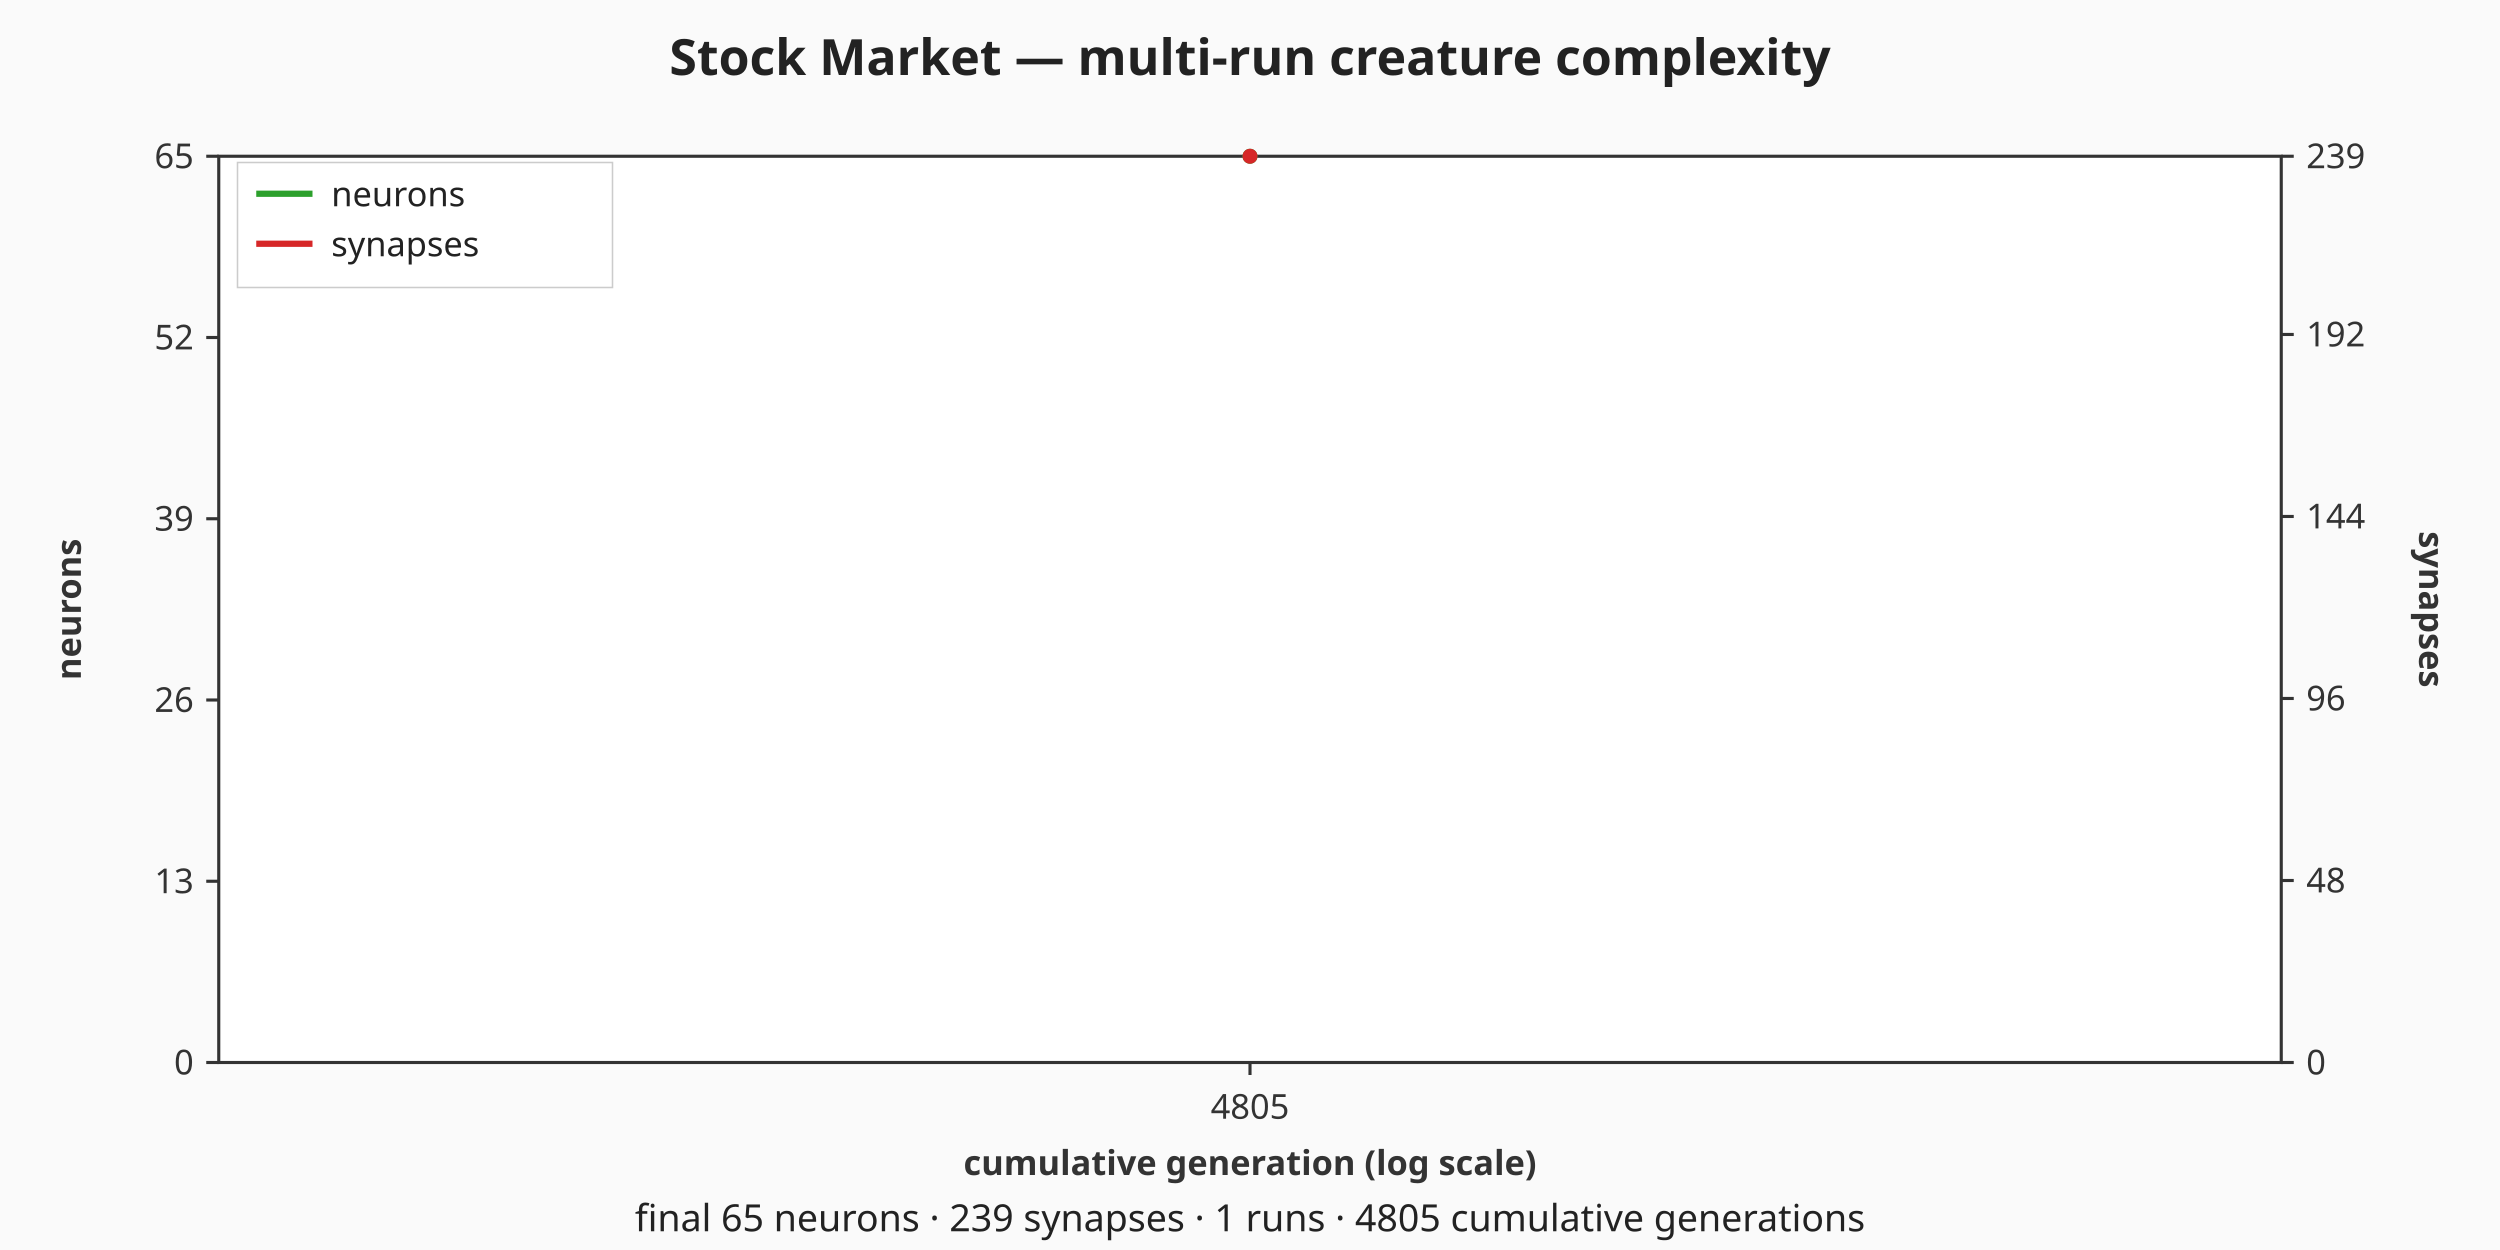
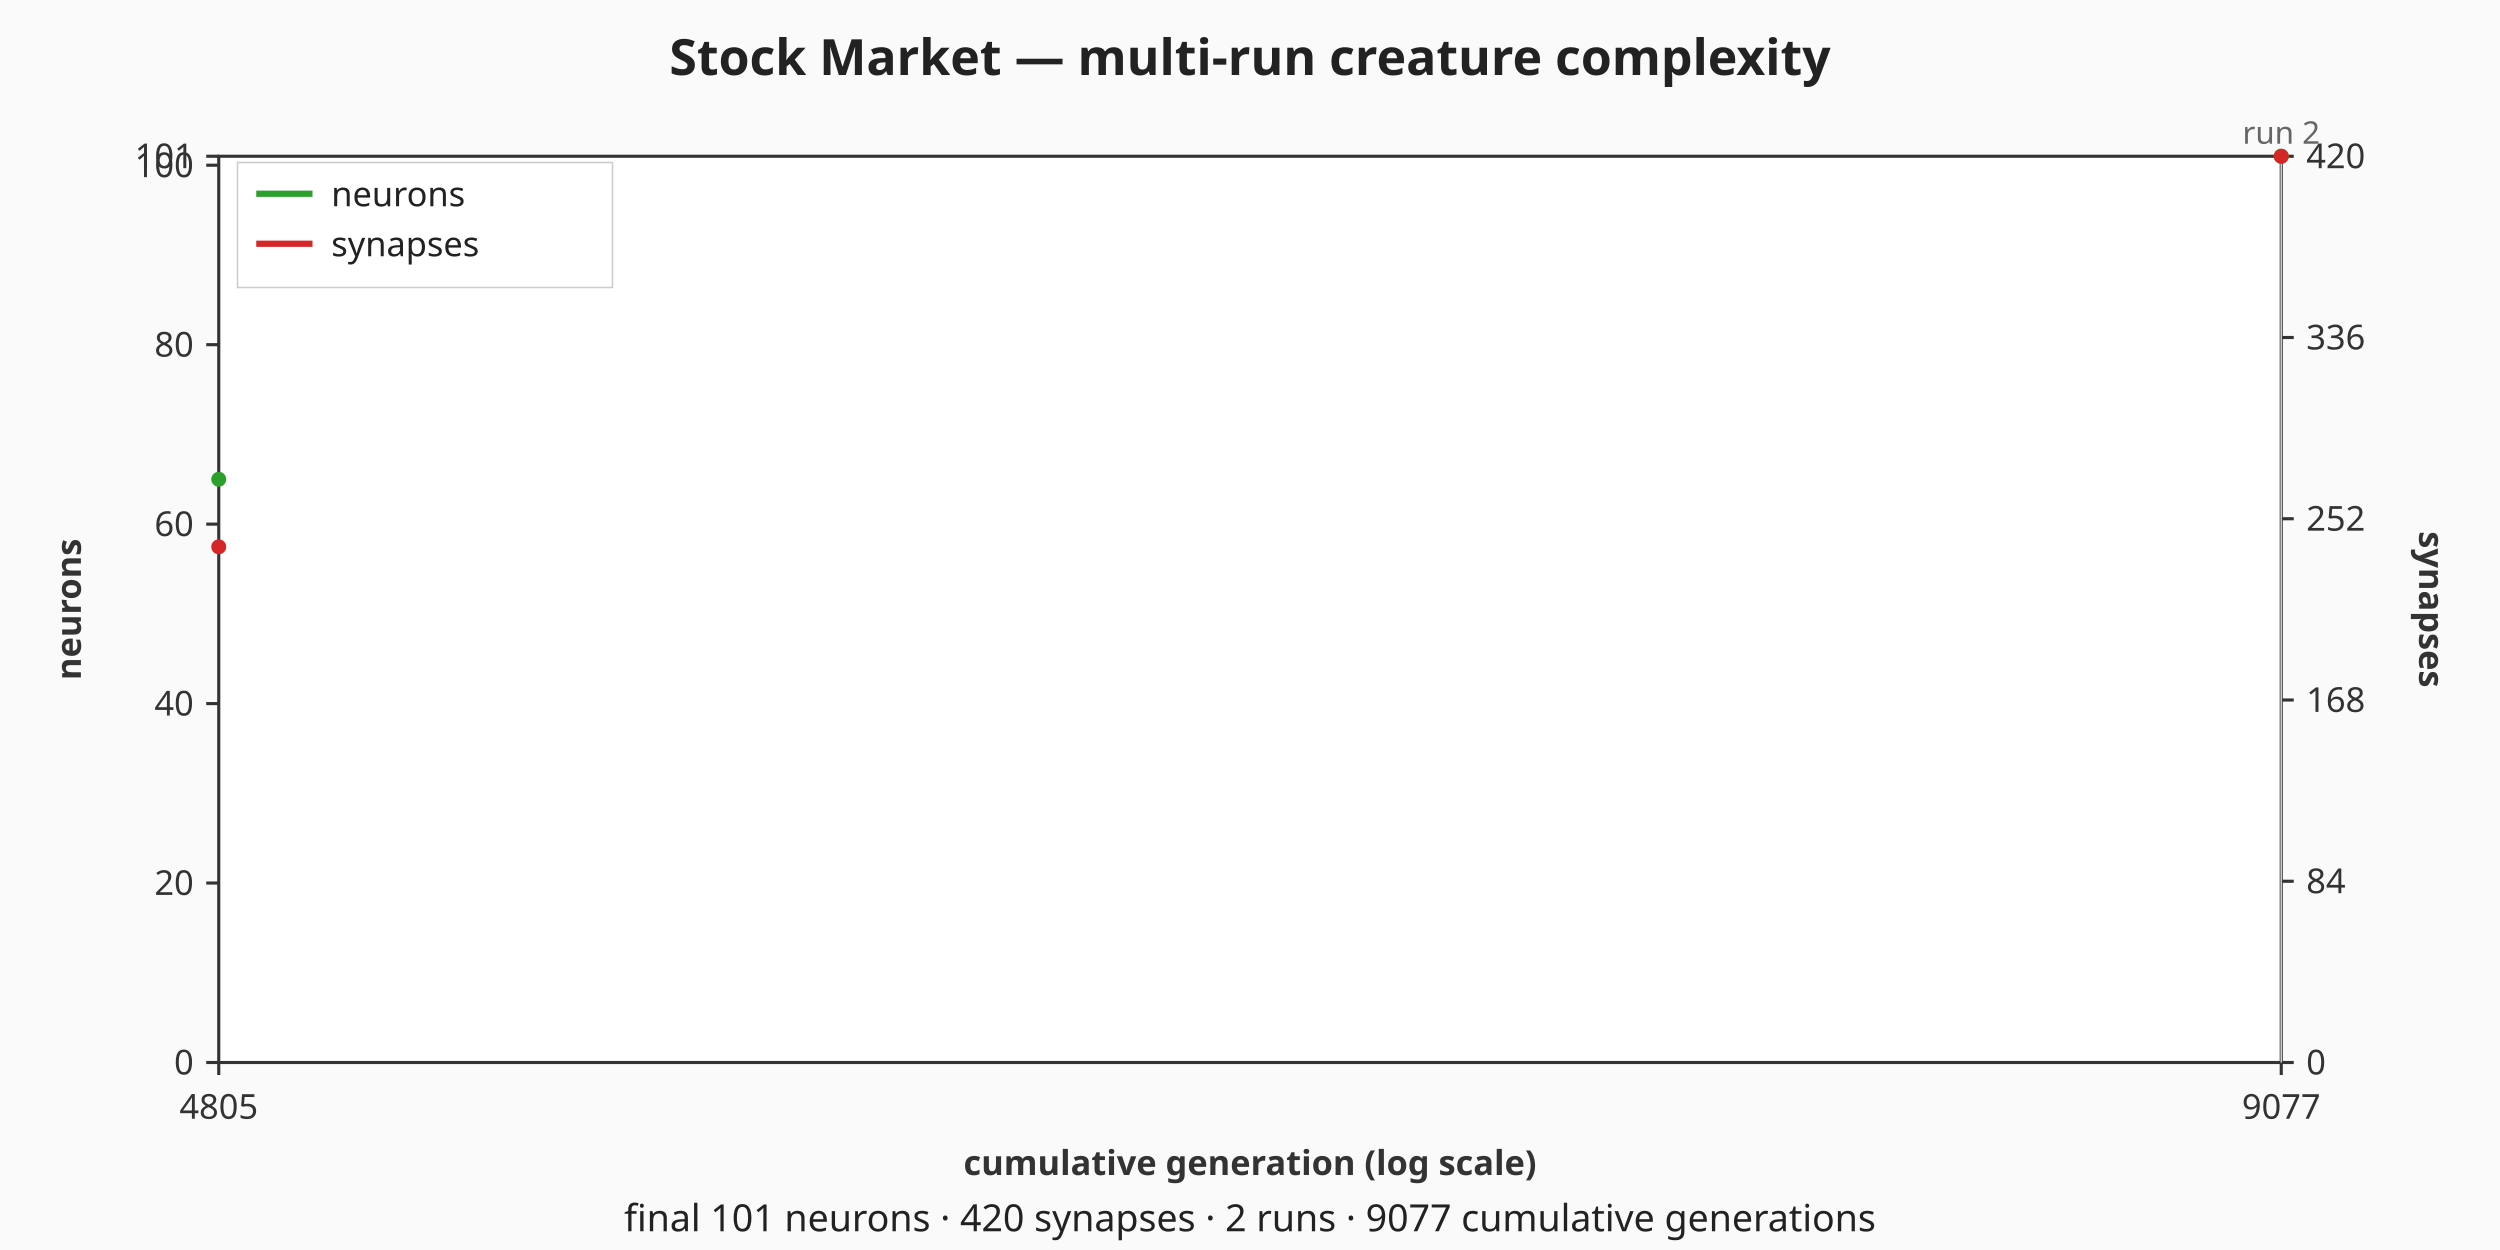
<svg xmlns="http://www.w3.org/2000/svg" viewBox="0 0 800 400" width="800" height="400" role="img" aria-label="Stock Market — multi-run creature complexity dual-axis chart">
  <rect width="800" height="400" fill="#fafafa" />
  <text x="400" y="24" text-anchor="middle" font-family="sans-serif" font-size="16" font-weight="bold" fill="#222">Stock Market — multi-run creature complexity</text>
  <rect x="70" y="50" width="660" height="290" fill="#ffffff" stroke="#333333" stroke-width="1" />
  <g class="x-axis" font-family="sans-serif" font-size="11" fill="#333333">
-     <line x1="400" y1="340" x2="400" y2="344" stroke="#333333" stroke-width="1" />
-     <text x="400" y="358" text-anchor="middle">4805</text>
+     <line x1="70" y1="340" x2="70" y2="344" stroke="#333333" stroke-width="1" />
+     <text x="70" y="358" text-anchor="middle">4805</text>
+     <line x1="730" y1="340" x2="730" y2="344" stroke="#333333" stroke-width="1" />
+     <text x="730" y="358" text-anchor="middle">9077</text>
    <text x="400" y="376" text-anchor="middle" font-weight="bold">cumulative generation (log scale)</text>
  </g>
  <g class="left-axis" font-family="sans-serif" font-size="11" fill="#333333">
    <line x1="66" y1="340" x2="70" y2="340" stroke="#333333" stroke-width="1" />
    <text x="62" y="340" text-anchor="end" dominant-baseline="middle">0</text>
-     <line x1="66" y1="282" x2="70" y2="282" stroke="#333333" stroke-width="1" />
-     <text x="62" y="282" text-anchor="end" dominant-baseline="middle">13</text>
-     <line x1="66" y1="224" x2="70" y2="224" stroke="#333333" stroke-width="1" />
-     <text x="62" y="224" text-anchor="end" dominant-baseline="middle">26</text>
-     <line x1="66" y1="166" x2="70" y2="166" stroke="#333333" stroke-width="1" />
-     <text x="62" y="166" text-anchor="end" dominant-baseline="middle">39</text>
-     <line x1="66" y1="108" x2="70" y2="108" stroke="#333333" stroke-width="1" />
-     <text x="62" y="108" text-anchor="end" dominant-baseline="middle">52</text>
+     <line x1="66" y1="282.57" x2="70" y2="282.57" stroke="#333333" stroke-width="1" />
+     <text x="62" y="282.57" text-anchor="end" dominant-baseline="middle">20</text>
+     <line x1="66" y1="225.15" x2="70" y2="225.15" stroke="#333333" stroke-width="1" />
+     <text x="62" y="225.15" text-anchor="end" dominant-baseline="middle">40</text>
+     <line x1="66" y1="167.72" x2="70" y2="167.72" stroke="#333333" stroke-width="1" />
+     <text x="62" y="167.72" text-anchor="end" dominant-baseline="middle">60</text>
+     <line x1="66" y1="110.3" x2="70" y2="110.3" stroke="#333333" stroke-width="1" />
+     <text x="62" y="110.3" text-anchor="end" dominant-baseline="middle">80</text>
+     <line x1="66" y1="52.87" x2="70" y2="52.87" stroke="#333333" stroke-width="1" />
+     <text x="62" y="52.87" text-anchor="end" dominant-baseline="middle">100</text>
    <line x1="66" y1="50" x2="70" y2="50" stroke="#333333" stroke-width="1" />
-     <text x="62" y="50" text-anchor="end" dominant-baseline="middle">65</text>
+     <text x="62" y="50" text-anchor="end" dominant-baseline="middle">101</text>
    <text x="22" y="195" text-anchor="middle" dominant-baseline="middle" font-weight="bold" transform="rotate(-90 22 195)">neurons</text>
  </g>
  <g class="right-axis" font-family="sans-serif" font-size="11" fill="#333333">
    <line x1="730" y1="340" x2="734" y2="340" stroke="#333333" stroke-width="1" />
    <text x="738" y="340" text-anchor="start" dominant-baseline="middle">0</text>
-     <line x1="730" y1="281.76" x2="734" y2="281.76" stroke="#333333" stroke-width="1" />
-     <text x="738" y="281.76" text-anchor="start" dominant-baseline="middle">48</text>
-     <line x1="730" y1="223.51" x2="734" y2="223.51" stroke="#333333" stroke-width="1" />
-     <text x="738" y="223.51" text-anchor="start" dominant-baseline="middle">96</text>
-     <line x1="730" y1="165.27" x2="734" y2="165.27" stroke="#333333" stroke-width="1" />
-     <text x="738" y="165.27" text-anchor="start" dominant-baseline="middle">144</text>
-     <line x1="730" y1="107.03" x2="734" y2="107.03" stroke="#333333" stroke-width="1" />
-     <text x="738" y="107.03" text-anchor="start" dominant-baseline="middle">192</text>
+     <line x1="730" y1="282" x2="734" y2="282" stroke="#333333" stroke-width="1" />
+     <text x="738" y="282" text-anchor="start" dominant-baseline="middle">84</text>
+     <line x1="730" y1="224" x2="734" y2="224" stroke="#333333" stroke-width="1" />
+     <text x="738" y="224" text-anchor="start" dominant-baseline="middle">168</text>
+     <line x1="730" y1="166" x2="734" y2="166" stroke="#333333" stroke-width="1" />
+     <text x="738" y="166" text-anchor="start" dominant-baseline="middle">252</text>
+     <line x1="730" y1="108" x2="734" y2="108" stroke="#333333" stroke-width="1" />
+     <text x="738" y="108" text-anchor="start" dominant-baseline="middle">336</text>
    <line x1="730" y1="50" x2="734" y2="50" stroke="#333333" stroke-width="1" />
-     <text x="738" y="50" text-anchor="start" dominant-baseline="middle">239</text>
+     <text x="738" y="50" text-anchor="start" dominant-baseline="middle">420</text>
    <text x="778" y="195" text-anchor="middle" dominant-baseline="middle" font-weight="bold" transform="rotate(90 778 195)">synapses</text>
  </g>
-   <g class="run-boundaries" font-family="sans-serif" font-size="10" fill="#666666" />
+   <g class="run-boundaries" font-family="sans-serif" font-size="10" fill="#666666">
+     <line class="run-boundary" x1="730" y1="50" x2="730" y2="340" stroke="#cccccc" stroke-width="0.5" />
+     <text x="730" y="46" text-anchor="middle">run 2</text>
+   </g>
  <g class="neurons-line">
-     <polyline fill="none" stroke="#2ca02c" stroke-width="1.5" points="400,50" />
-     <circle class="neurons-point" cx="400" cy="50" r="2.4" fill="#2ca02c" />
+     <polyline fill="none" stroke="#2ca02c" stroke-width="1.5" points="70,153.37" />
+     <polyline fill="none" stroke="#2ca02c" stroke-width="1.5" points="730,50" />
+     <circle class="neurons-point" cx="70" cy="153.37" r="2.4" fill="#2ca02c" />
+     <circle class="neurons-point" cx="730" cy="50" r="2.4" fill="#2ca02c" />
  </g>
  <g class="synapses-line">
-     <polyline fill="none" stroke="#d62728" stroke-width="1.5" points="400,50" />
-     <circle class="synapses-point" cx="400" cy="50" r="2.4" fill="#d62728" />
+     <polyline fill="none" stroke="#d62728" stroke-width="1.5" points="70,174.98" />
+     <polyline fill="none" stroke="#d62728" stroke-width="1.5" points="730,50" />
+     <circle class="synapses-point" cx="70" cy="174.98" r="2.4" fill="#d62728" />
+     <circle class="synapses-point" cx="730" cy="50" r="2.4" fill="#d62728" />
  </g>
  <g class="legend" font-family="sans-serif" font-size="11" fill="#222222">
    <rect x="76" y="52" width="120" height="40" fill="#ffffff" fill-opacity="0.85" stroke="#cccccc" stroke-width="0.5" />
    <line x1="82" y1="62" x2="100" y2="62" stroke="#2ca02c" stroke-width="2" />
    <text x="106" y="66">neurons</text>
    <line x1="82" y1="78" x2="100" y2="78" stroke="#d62728" stroke-width="2" />
    <text x="106" y="82">synapses</text>
  </g>
  <g class="caption" font-family="sans-serif" font-size="12" fill="#222222">
-     <text x="400" y="394" text-anchor="middle">final 65 neurons · 239 synapses · 1 runs · 4805 cumulative generations</text>
+     <text x="400" y="394" text-anchor="middle">final 101 neurons · 420 synapses · 2 runs · 9077 cumulative generations</text>
  </g>
</svg>
